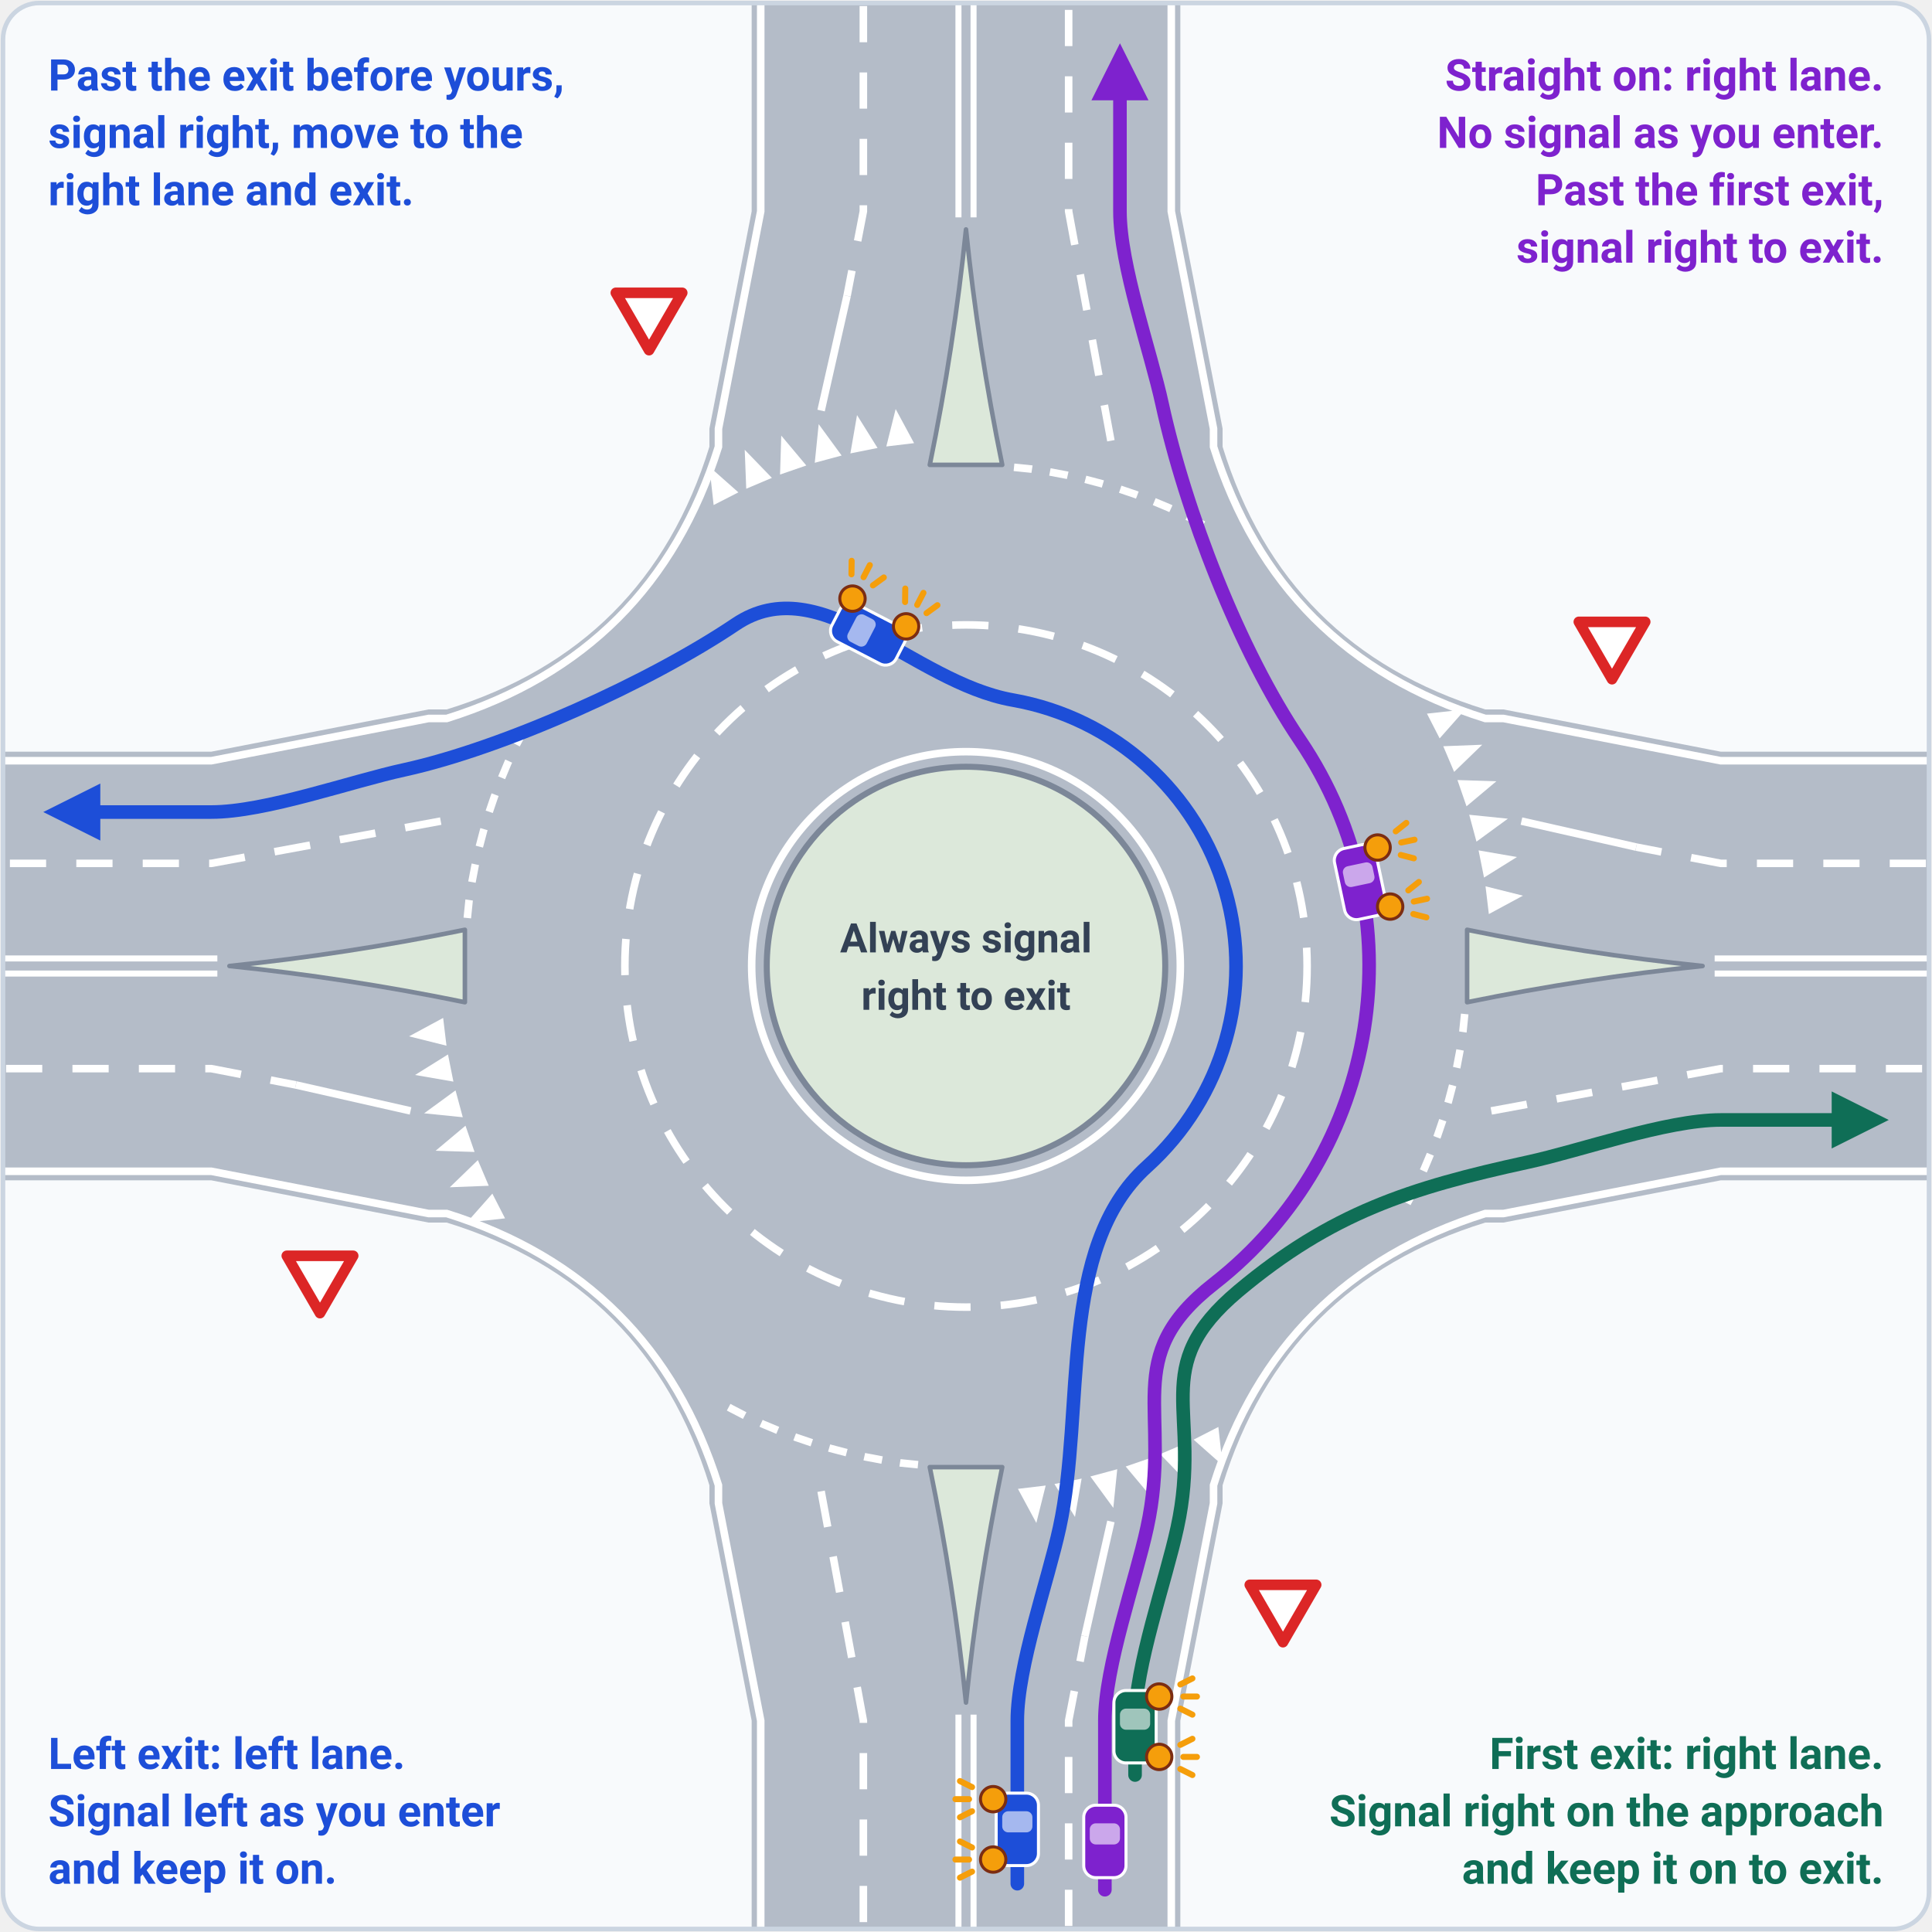
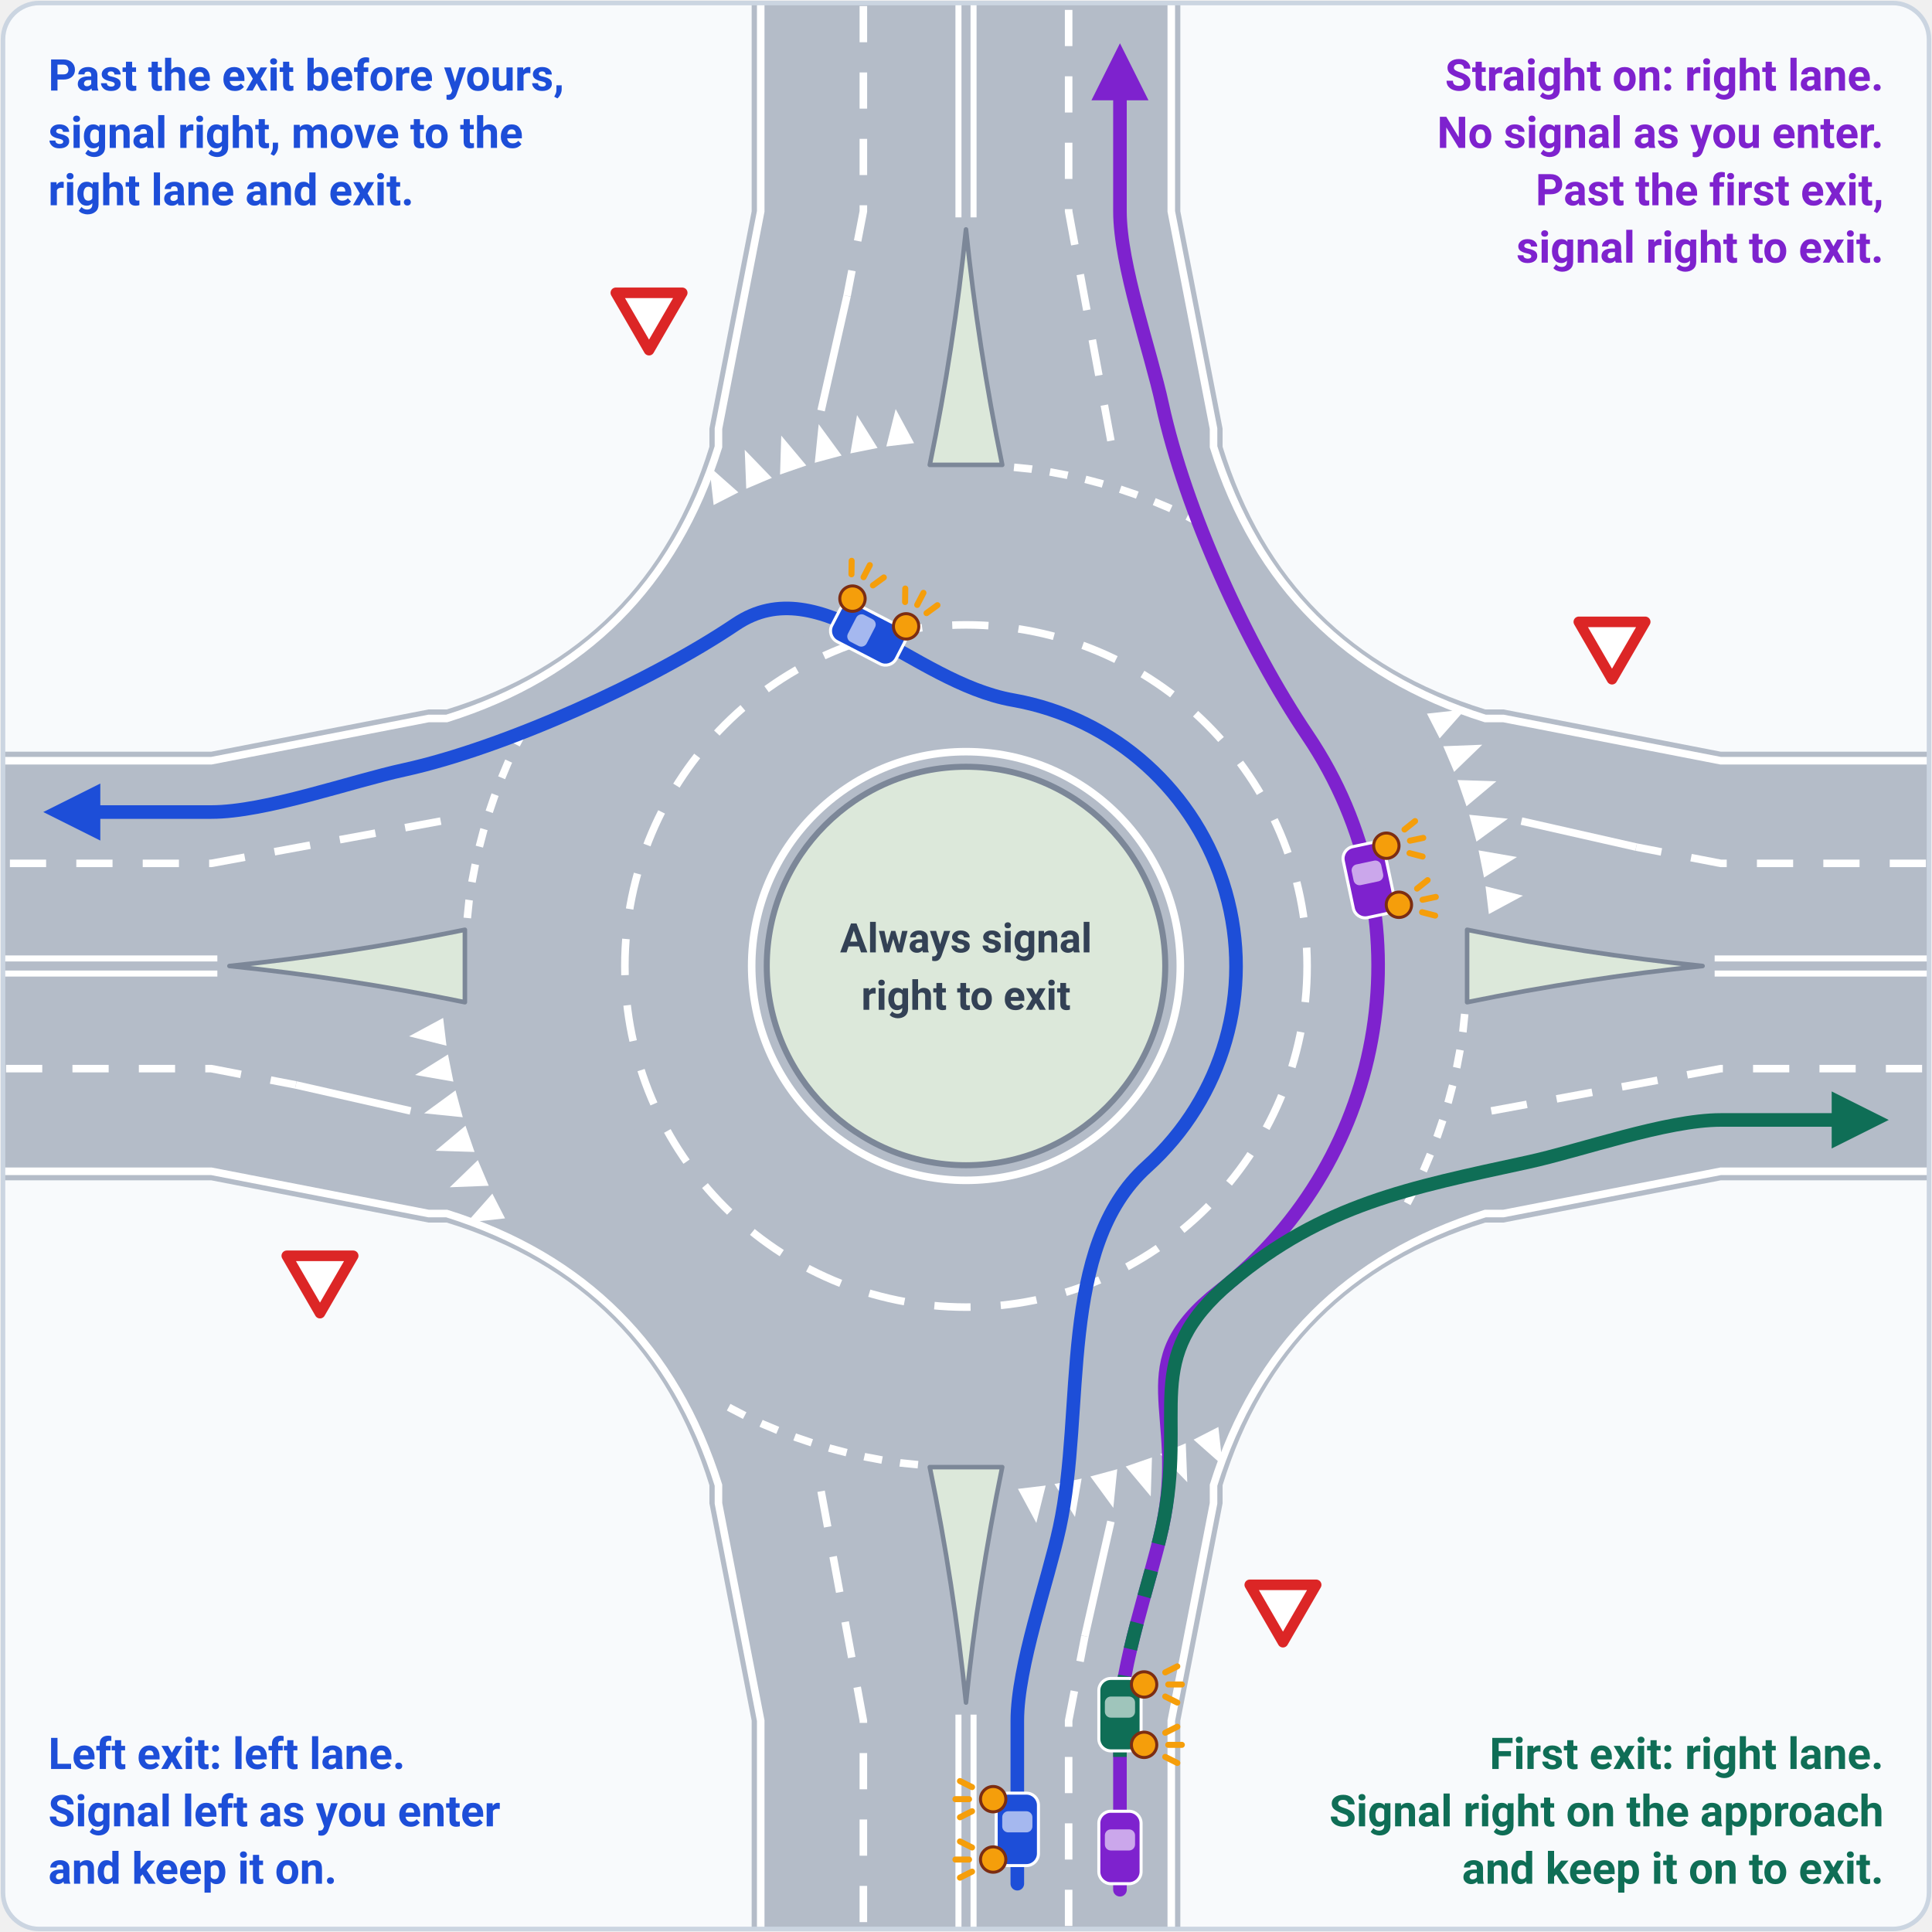
<svg xmlns="http://www.w3.org/2000/svg" viewBox="0 0 640 640" role="img" aria-label="A roundabout with two lanes, seen from above, traffic going counterclockwise, with three cars entering at the bottom. The green car, in the right lane, signals right on the approach and takes the first exit. The purple car, in the right lane, gives no signal on entering, goes straight on, and signals right once past the first exit. The blue car, in the left lane, signals left on entering, goes round in the inner lane, then signals right and moves to the right lane for the left exit. Every car signals right to exit. Each entry has a yield line of white triangles.">
  <defs>
    <clipPath id="card">
      <rect x="1" y="1" width="638" height="638" rx="12" />
    </clipPath>
    <marker id="ag" viewBox="0 0 10 10" refX="7" refY="5" markerWidth="4.2" markerHeight="4.2" orient="auto">
      <path d="M0,0 L10,5 L0,10 z" fill="#0F6E56" />
    </marker>
    <marker id="ab" viewBox="0 0 10 10" refX="7" refY="5" markerWidth="4.2" markerHeight="4.2" orient="auto">
      <path d="M0,0 L10,5 L0,10 z" fill="#1D4ED8" />
    </marker>
    <marker id="ap" viewBox="0 0 10 10" refX="7" refY="5" markerWidth="4.2" markerHeight="4.2" orient="auto">
      <path d="M0,0 L10,5 L0,10 z" fill="#7E22CE" />
    </marker>
  </defs>
  <rect x="1" y="1" width="638" height="638" rx="12" fill="#f8fafc" />
  <g clip-path="url(#card)">
    <g fill="#B4BCC8">
      <circle cx="320" cy="320" r="160" />
      <polygon points="391.0,660.0 391.0,570.0 405.0,498.0 405.0,410.0 235.0,410.0 235.0,498.0 249.0,570.0 249.0,660.0" />
      <path d="M 405.0,492.0 Q 425.5,425.5 492.0,405.0 L 320,320 Z" />
      <polygon points="660.0,249.0 570.0,249.0 498.0,235.0 410.0,235.0 410.0,405.0 498.0,405.0 570.0,391.0 660.0,391.0" />
      <path d="M 492.0,235.0 Q 425.5,214.5 405.0,148.0 L 320,320 Z" />
      <polygon points="249.0,-20.0 249.0,70.0 235.0,142.0 235.0,230.0 405.0,230.0 405.0,142.0 391.0,70.0 391.0,-20.0" />
      <path d="M 235.0,148.0 Q 214.5,214.5 148.0,235.0 L 320,320 Z" />
      <polygon points="-20.0,391.0 70.0,391.0 142.0,405.0 230.0,405.0 230.0,235.0 142.0,235.0 70.0,249.0 -20.0,249.0" />
      <path d="M 148.0,405.0 Q 214.5,425.5 235.0,492.0 L 320,320 Z" />
    </g>
    <circle cx="320" cy="320" r="66" fill="#DCE8DA" stroke="#7C8798" stroke-width="2" />
    <path d="M 320.0,564.0 Q 316.0,525.0 308.0,486.0 L 332.0,486.0 Q 324.0,525.0 320.0,564.0 Z" fill="#DCE8DA" stroke="#7C8798" stroke-width="1.5" stroke-linejoin="round" />
    <path d="M 564.0,320.0 Q 525.0,324.0 486.0,332.0 L 486.0,308.0 Q 525.0,316.0 564.0,320.0 Z" fill="#DCE8DA" stroke="#7C8798" stroke-width="1.5" stroke-linejoin="round" />
    <path d="M 320.0,76.0 Q 324.0,115.0 332.0,154.0 L 308.0,154.0 Q 316.0,115.0 320.0,76.0 Z" fill="#DCE8DA" stroke="#7C8798" stroke-width="1.5" stroke-linejoin="round" />
    <path d="M 76.0,320.0 Q 115.0,316.0 154.0,308.0 L 154.0,332.0 Q 115.0,324.0 76.0,320.0 Z" fill="#DCE8DA" stroke="#7C8798" stroke-width="1.5" stroke-linejoin="round" />
    <g fill="none" stroke="#ffffff" stroke-width="2.5" stroke-linecap="butt">
      <circle cx="320" cy="320" r="71" />
      <circle cx="320" cy="320" r="113" stroke-dasharray="12 10" />
      <path d="M 388.0,660.0 L 388.0,570.0 L 402.0,498.0 L 402.0,492.0 Q 423.5,423.5 492.0,402.0 L 498.0,402.0 L 570.0,388.0 L 660.0,388.0" />
      <line x1="317.5" y1="660.0" x2="317.5" y2="568.0" stroke-width="2" />
      <line x1="322.5" y1="660.0" x2="322.5" y2="568.0" stroke-width="2" />
      <path d="M 354.0,660.0 L 354.0,570.0 L 359.4,542.0" stroke-dasharray="12 10" />
      <path d="M 359.4,542.0 L 368.0,504.0" />
      <path d="M 272.0,494.0 L 286.0,570.0 L 286.0,660.0" stroke-dasharray="12 10" />
      <path d="M 304.1,485.2 L 298.2,484.6 L 292.4,483.7 L 286.6,482.6 L 280.8,481.3 L 275.1,479.8 L 269.4,478.1 L 263.8,476.2 L 258.3,474.1 L 252.8,471.8 L 247.4,469.3 L 242.2,466.6 L 237.0,463.8" stroke-dasharray="6 6" />
      <path d="M 660.0,252.0 L 570.0,252.0 L 498.0,238.0 L 492.0,238.0 Q 423.5,216.5 402.0,148.0 L 402.0,142.0 L 388.0,70.0 L 388.0,-20.0" />
      <line x1="660.0" y1="322.5" x2="568.0" y2="322.5" stroke-width="2" />
      <line x1="660.0" y1="317.5" x2="568.0" y2="317.5" stroke-width="2" />
      <path d="M 660.0,286.0 L 570.0,286.0 L 542.0,280.6" stroke-dasharray="12 10" />
      <path d="M 542.0,280.6 L 504.0,272.0" />
      <path d="M 494.0,368.0 L 570.0,354.0 L 660.0,354.0" stroke-dasharray="12 10" />
      <path d="M 485.2,335.9 L 484.6,341.8 L 483.7,347.6 L 482.6,353.4 L 481.3,359.2 L 479.8,364.9 L 478.1,370.6 L 476.2,376.2 L 474.1,381.7 L 471.8,387.2 L 469.3,392.6 L 466.6,397.8 L 463.8,403.0" stroke-dasharray="6 6" />
      <path d="M 252.0,-20.0 L 252.0,70.0 L 238.0,142.0 L 238.0,148.0 Q 216.5,216.5 148.0,238.0 L 142.0,238.0 L 70.0,252.0 L -20.0,252.0" />
      <line x1="322.5" y1="-20.0" x2="322.5" y2="72.0" stroke-width="2" />
      <line x1="317.5" y1="-20.0" x2="317.5" y2="72.0" stroke-width="2" />
      <path d="M 286.0,-20.0 L 286.0,70.0 L 280.6,98.0" stroke-dasharray="12 10" />
      <path d="M 280.6,98.0 L 272.0,136.0" />
      <path d="M 368.0,146.0 L 354.0,70.0 L 354.0,-20.0" stroke-dasharray="12 10" />
      <path d="M 335.9,154.8 L 341.8,155.4 L 347.6,156.3 L 353.4,157.4 L 359.2,158.7 L 364.9,160.2 L 370.6,161.9 L 376.2,163.8 L 381.7,165.9 L 387.2,168.2 L 392.6,170.7 L 397.8,173.4 L 403.0,176.2" stroke-dasharray="6 6" />
      <path d="M -20.0,388.0 L 70.0,388.0 L 142.0,402.0 L 148.0,402.0 Q 216.5,423.5 238.0,492.0 L 238.0,498.0 L 252.0,570.0 L 252.0,660.0" />
      <line x1="-20.0" y1="317.5" x2="72.0" y2="317.5" stroke-width="2" />
      <line x1="-20.0" y1="322.5" x2="72.0" y2="322.5" stroke-width="2" />
      <path d="M -20.0,354.0 L 70.0,354.0 L 98.0,359.4" stroke-dasharray="12 10" />
      <path d="M 98.0,359.4 L 136.0,368.0" />
      <path d="M 146.0,272.0 L 70.0,286.0 L -20.0,286.0" stroke-dasharray="12 10" />
      <path d="M 154.8,304.1 L 155.4,298.2 L 156.3,292.4 L 157.4,286.6 L 158.7,280.8 L 160.2,275.1 L 161.9,269.4 L 163.8,263.8 L 165.9,258.3 L 168.2,252.8 L 170.7,247.4 L 173.4,242.2 L 176.2,237.0" stroke-dasharray="6 6" />
    </g>
    <g fill="#ffffff">
      <polygon points="337.2,493.2 346.4,492.1 343.3,504.5" />
      <polygon points="349.3,491.6 358.3,489.8 356.1,502.5" />
      <polygon points="361.2,489.1 370.1,486.7 368.8,499.5" />
      <polygon points="372.9,485.8 381.6,482.8 381.2,495.7" />
      <polygon points="384.3,481.7 392.8,478.1 393.3,491.0" />
      <polygon points="395.4,476.9 403.6,472.7 405.0,485.4" />
      <polygon points="493.2,302.8 492.1,293.6 504.5,296.7" />
      <polygon points="491.6,290.7 489.8,281.7 502.5,283.9" />
      <polygon points="489.1,278.8 486.7,269.9 499.5,271.2" />
      <polygon points="485.8,267.1 482.8,258.4 495.7,258.8" />
      <polygon points="481.7,255.7 478.1,247.2 491.0,246.7" />
      <polygon points="476.9,244.6 472.7,236.4 485.4,235.0" />
      <polygon points="302.8,146.8 293.6,147.9 296.7,135.5" />
      <polygon points="290.7,148.4 281.7,150.2 283.9,137.5" />
      <polygon points="278.8,150.9 269.9,153.3 271.2,140.5" />
      <polygon points="267.1,154.2 258.4,157.2 258.8,144.3" />
      <polygon points="255.7,158.3 247.2,161.9 246.7,149.0" />
      <polygon points="244.6,163.1 236.4,167.3 235.0,154.6" />
      <polygon points="146.8,337.2 147.9,346.4 135.5,343.3" />
      <polygon points="148.4,349.3 150.2,358.3 137.5,356.1" />
      <polygon points="150.9,361.2 153.3,370.1 140.5,368.8" />
      <polygon points="154.2,372.9 157.2,381.6 144.3,381.2" />
      <polygon points="158.3,384.3 161.9,392.8 149.0,393.3" />
      <polygon points="163.1,395.4 167.3,403.6 154.6,405.0" />
    </g>
    <polygon points="414.0,525.0 436.0,525.0 425.0,544.0" fill="#ffffff" stroke="#DC2626" stroke-width="3.5" stroke-linejoin="round" />
    <polygon points="523.0,206.0 545.0,206.0 534.0,225.0" fill="#ffffff" stroke="#DC2626" stroke-width="3.5" stroke-linejoin="round" />
    <polygon points="204.0,97.0 226.0,97.0 215.0,116.0" fill="#ffffff" stroke="#DC2626" stroke-width="3.5" stroke-linejoin="round" />
    <polygon points="95.0,416.0 117.0,416.0 106.0,435.0" fill="#ffffff" stroke="#DC2626" stroke-width="3.5" stroke-linejoin="round" />
    <g fill="none" stroke-width="4.5" stroke-linecap="round" stroke-linejoin="round">
-       <path d="M 366.0,626.0 L 366.0,570.0 C 366.0,552.0 376.2,523.6 380.0,506.0 C 388.5,466.9 370.7,449.8 402.2,425.2 A 133.5 133.5 0 0 0 430.7,245.3 C 410.5,215.5 392.7,169.2 385.0,134.0 C 381.2,116.4 371.0,88.0 371.0,70.0 L 371.0,20.0" stroke="#7E22CE" marker-end="url(#ap)" />
-       <path d="M 376.0,588.0 L 376.0,570.0 C 376.0,552.0 386.2,523.6 390.0,506.0 C 398.5,466.9 379.7,453.3 410.3,427.6 C 441.0,401.9 466.9,393.5 506.0,385.0 C 523.6,381.2 552.0,371.0 570.0,371.0 L 620.0,371.0" stroke="#0F6E56" marker-end="url(#ag)" />
+       <path d="M 371.0,626.0 L 371.0,570.0 C 371.0,552.0 381.2,523.6 385.0,506.0 C 393.5,466.9 372.5,452.2 404.0,427.6 A 136.5 136.5 0 0 0 433.2,243.7 C 413.0,213.8 392.7,169.2 385.0,134.0 C 381.2,116.4 371.0,88.0 371.0,70.0 L 371.0,20.0" stroke="#7E22CE" marker-end="url(#ap)" />
+       <path d="M 371.0,582.0 L 371.0,570.0 C 371.0,552.0 381.2,523.6 385.0,506.0" stroke="#0F6E56" stroke-dasharray="9 9" stroke-linecap="butt" />
+       <path d="M 385.0,506.0 C 393.5,466.9 377.1,450.3 407.7,424.6 C 438.4,398.9 466.9,393.5 506.0,385.0 C 523.6,381.2 552.0,371.0 570.0,371.0 L 620.0,371.0" stroke="#0F6E56" marker-end="url(#ag)" />
      <path d="M 337.0,624.0 L 337.0,570.0 C 337.0,552.0 347.2,523.6 351.0,506.0 C 359.5,466.9 350.2,413.3 379.9,386.5 A 89.5 89.5 0 0 0 335.5,231.9 C 302.1,226.0 271.9,187.8 243.7,206.8 C 215.5,225.8 167.2,247.7 134.0,255.0 C 116.4,258.8 88.0,269.0 70.0,269.0 L 20.0,269.0" stroke="#1D4ED8" marker-end="url(#ab)" />
    </g>
-     <g transform="translate(376.0 572.0) rotate(-90)">
+     <g transform="translate(371.0 568.0) rotate(-90)">
      <rect x="-12" y="-7" width="24" height="14" rx="4" fill="#0F6E56" stroke="#ffffff" stroke-width="1" />
      <rect x="-1" y="-5" width="7" height="10" rx="2" fill="#ffffff" opacity=".6" />
      <circle cx="10" cy="8" r="4.2" fill="#F59E0B" stroke="#7C2D12" stroke-width="1" />
      <path d="M 6 15 L 4 19 M 10 16 L 10 20.5 M 14 15 L 16 19" stroke="#F59E0B" stroke-width="2" stroke-linecap="round" fill="none" />
      <circle cx="-10" cy="8" r="4.2" fill="#F59E0B" stroke="#7C2D12" stroke-width="1" />
      <path d="M -14 15 L -16 19 M -10 16 L -10 20.5 M -6 15 L -4 19" stroke="#F59E0B" stroke-width="2" stroke-linecap="round" fill="none" />
    </g>
-     <g transform="translate(366.0 610.0) rotate(-90)">
+     <g transform="translate(371.0 612.0) rotate(-90)">
      <rect x="-12" y="-7" width="24" height="14" rx="4" fill="#7E22CE" stroke="#ffffff" stroke-width="1" />
      <rect x="-1" y="-5" width="7" height="10" rx="2" fill="#ffffff" opacity=".6" />
    </g>
    <g transform="translate(337.0 606.0) rotate(-90)">
      <rect x="-12" y="-7" width="24" height="14" rx="4" fill="#1D4ED8" stroke="#ffffff" stroke-width="1" />
      <rect x="-1" y="-5" width="7" height="10" rx="2" fill="#ffffff" opacity=".6" />
      <circle cx="10" cy="-8" r="4.2" fill="#F59E0B" stroke="#7C2D12" stroke-width="1" />
      <path d="M 6 -15 L 4 -19 M 10 -16 L 10 -20.5 M 14 -15 L 16 -19" stroke="#F59E0B" stroke-width="2" stroke-linecap="round" fill="none" />
      <circle cx="-10" cy="-8" r="4.2" fill="#F59E0B" stroke="#7C2D12" stroke-width="1" />
      <path d="M -14 -15 L -16 -19 M -10 -16 L -10 -20.5 M -6 -15 L -4 -19" stroke="#F59E0B" stroke-width="2" stroke-linecap="round" fill="none" />
    </g>
-     <g transform="translate(450.6 292.2) rotate(-102.0)">
+     <g transform="translate(453.5 291.6) rotate(-102.0)">
      <rect x="-12" y="-7" width="24" height="14" rx="4" fill="#7E22CE" stroke="#ffffff" stroke-width="1" />
      <rect x="-1" y="-5" width="7" height="10" rx="2" fill="#ffffff" opacity=".6" />
      <circle cx="10" cy="8" r="4.2" fill="#F59E0B" stroke="#7C2D12" stroke-width="1" />
      <path d="M 6 15 L 4 19 M 10 16 L 10 20.5 M 14 15 L 16 19" stroke="#F59E0B" stroke-width="2" stroke-linecap="round" fill="none" />
      <circle cx="-10" cy="8" r="4.2" fill="#F59E0B" stroke="#7C2D12" stroke-width="1" />
      <path d="M -14 15 L -16 19 M -10 16 L -10 20.5 M -6 15 L -4 19" stroke="#F59E0B" stroke-width="2" stroke-linecap="round" fill="none" />
    </g>
    <g transform="translate(287.6 210.0) rotate(-152.6447)">
      <rect x="-12" y="-7" width="24" height="14" rx="4" fill="#1D4ED8" stroke="#ffffff" stroke-width="1" />
      <rect x="-1" y="-5" width="7" height="10" rx="2" fill="#ffffff" opacity=".6" />
      <circle cx="10" cy="8" r="4.2" fill="#F59E0B" stroke="#7C2D12" stroke-width="1" />
      <path d="M 6 15 L 4 19 M 10 16 L 10 20.5 M 14 15 L 16 19" stroke="#F59E0B" stroke-width="2" stroke-linecap="round" fill="none" />
      <circle cx="-10" cy="8" r="4.2" fill="#F59E0B" stroke="#7C2D12" stroke-width="1" />
      <path d="M -14 15 L -16 19 M -10 16 L -10 20.5 M -6 15 L -4 19" stroke="#F59E0B" stroke-width="2" stroke-linecap="round" fill="none" />
    </g>
  </g>
  <rect x="1" y="1" width="638" height="638" rx="12" fill="none" stroke="#cbd5e1" stroke-width="1.5" />
  <g font-family="system-ui, -apple-system, 'Segoe UI', Roboto, sans-serif" font-size="14.5" font-weight="600">
    <text x="16" y="586" text-anchor="start" fill="#1D4ED8">Left exit: left lane.</text>
    <text x="16" y="605" text-anchor="start" fill="#1D4ED8">Signal left as you enter</text>
    <text x="16" y="624" text-anchor="start" fill="#1D4ED8">and keep it on.</text>
    <text x="624" y="586" text-anchor="end" fill="#0F6E56">First exit: right lane.</text>
    <text x="624" y="605" text-anchor="end" fill="#0F6E56">Signal right on the approach</text>
    <text x="624" y="624" text-anchor="end" fill="#0F6E56">and keep it on to exit.</text>
    <text x="16" y="30" text-anchor="start" fill="#1D4ED8">Past the exit before yours,</text>
    <text x="16" y="49" text-anchor="start" fill="#1D4ED8">signal right, move to the</text>
    <text x="16" y="68" text-anchor="start" fill="#1D4ED8">right lane and exit.</text>
    <text x="624" y="30" text-anchor="end" fill="#7E22CE">Straight on: right lane.</text>
    <text x="624" y="49" text-anchor="end" fill="#7E22CE">No signal as you enter.</text>
    <text x="624" y="68" text-anchor="end" fill="#7E22CE">Past the first exit,</text>
    <text x="624" y="87" text-anchor="end" fill="#7E22CE">signal right to exit.</text>
    <text x="320" y="315.5" text-anchor="middle" font-size="13.5" fill="#334155">Always signal</text>
    <text x="320" y="334.5" text-anchor="middle" font-size="13.5" fill="#334155">right to exit</text>
  </g>
</svg>
